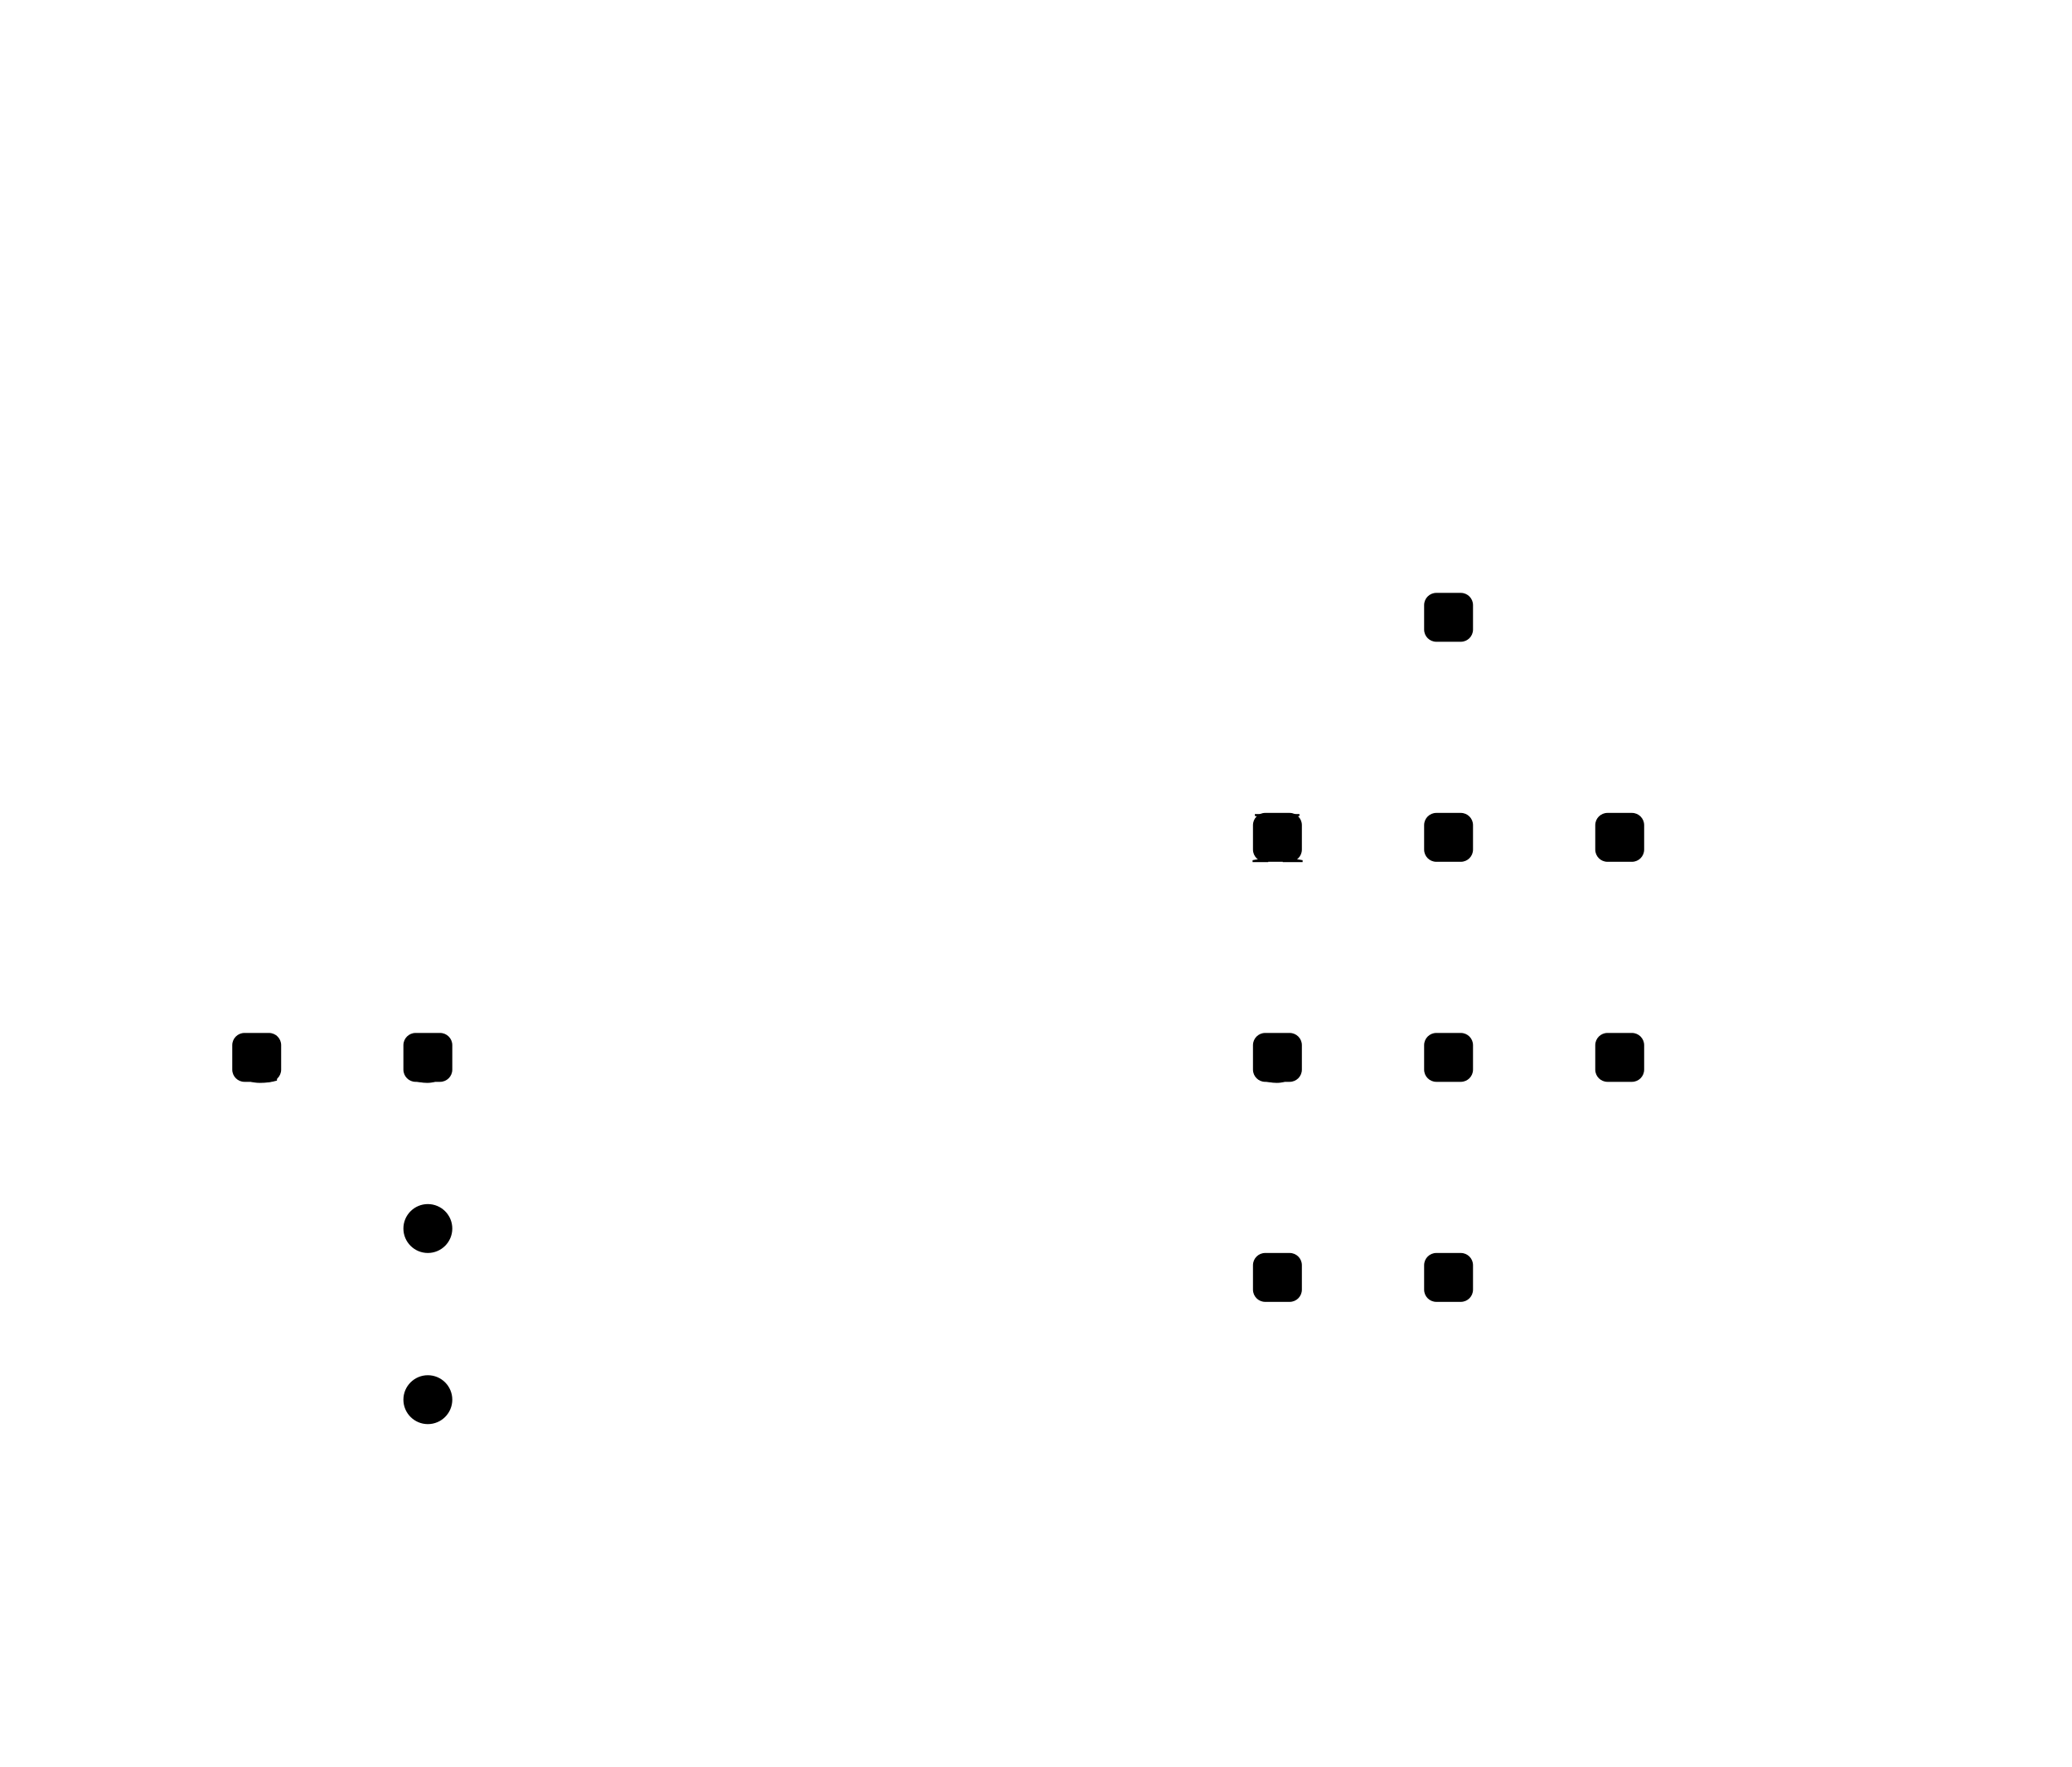
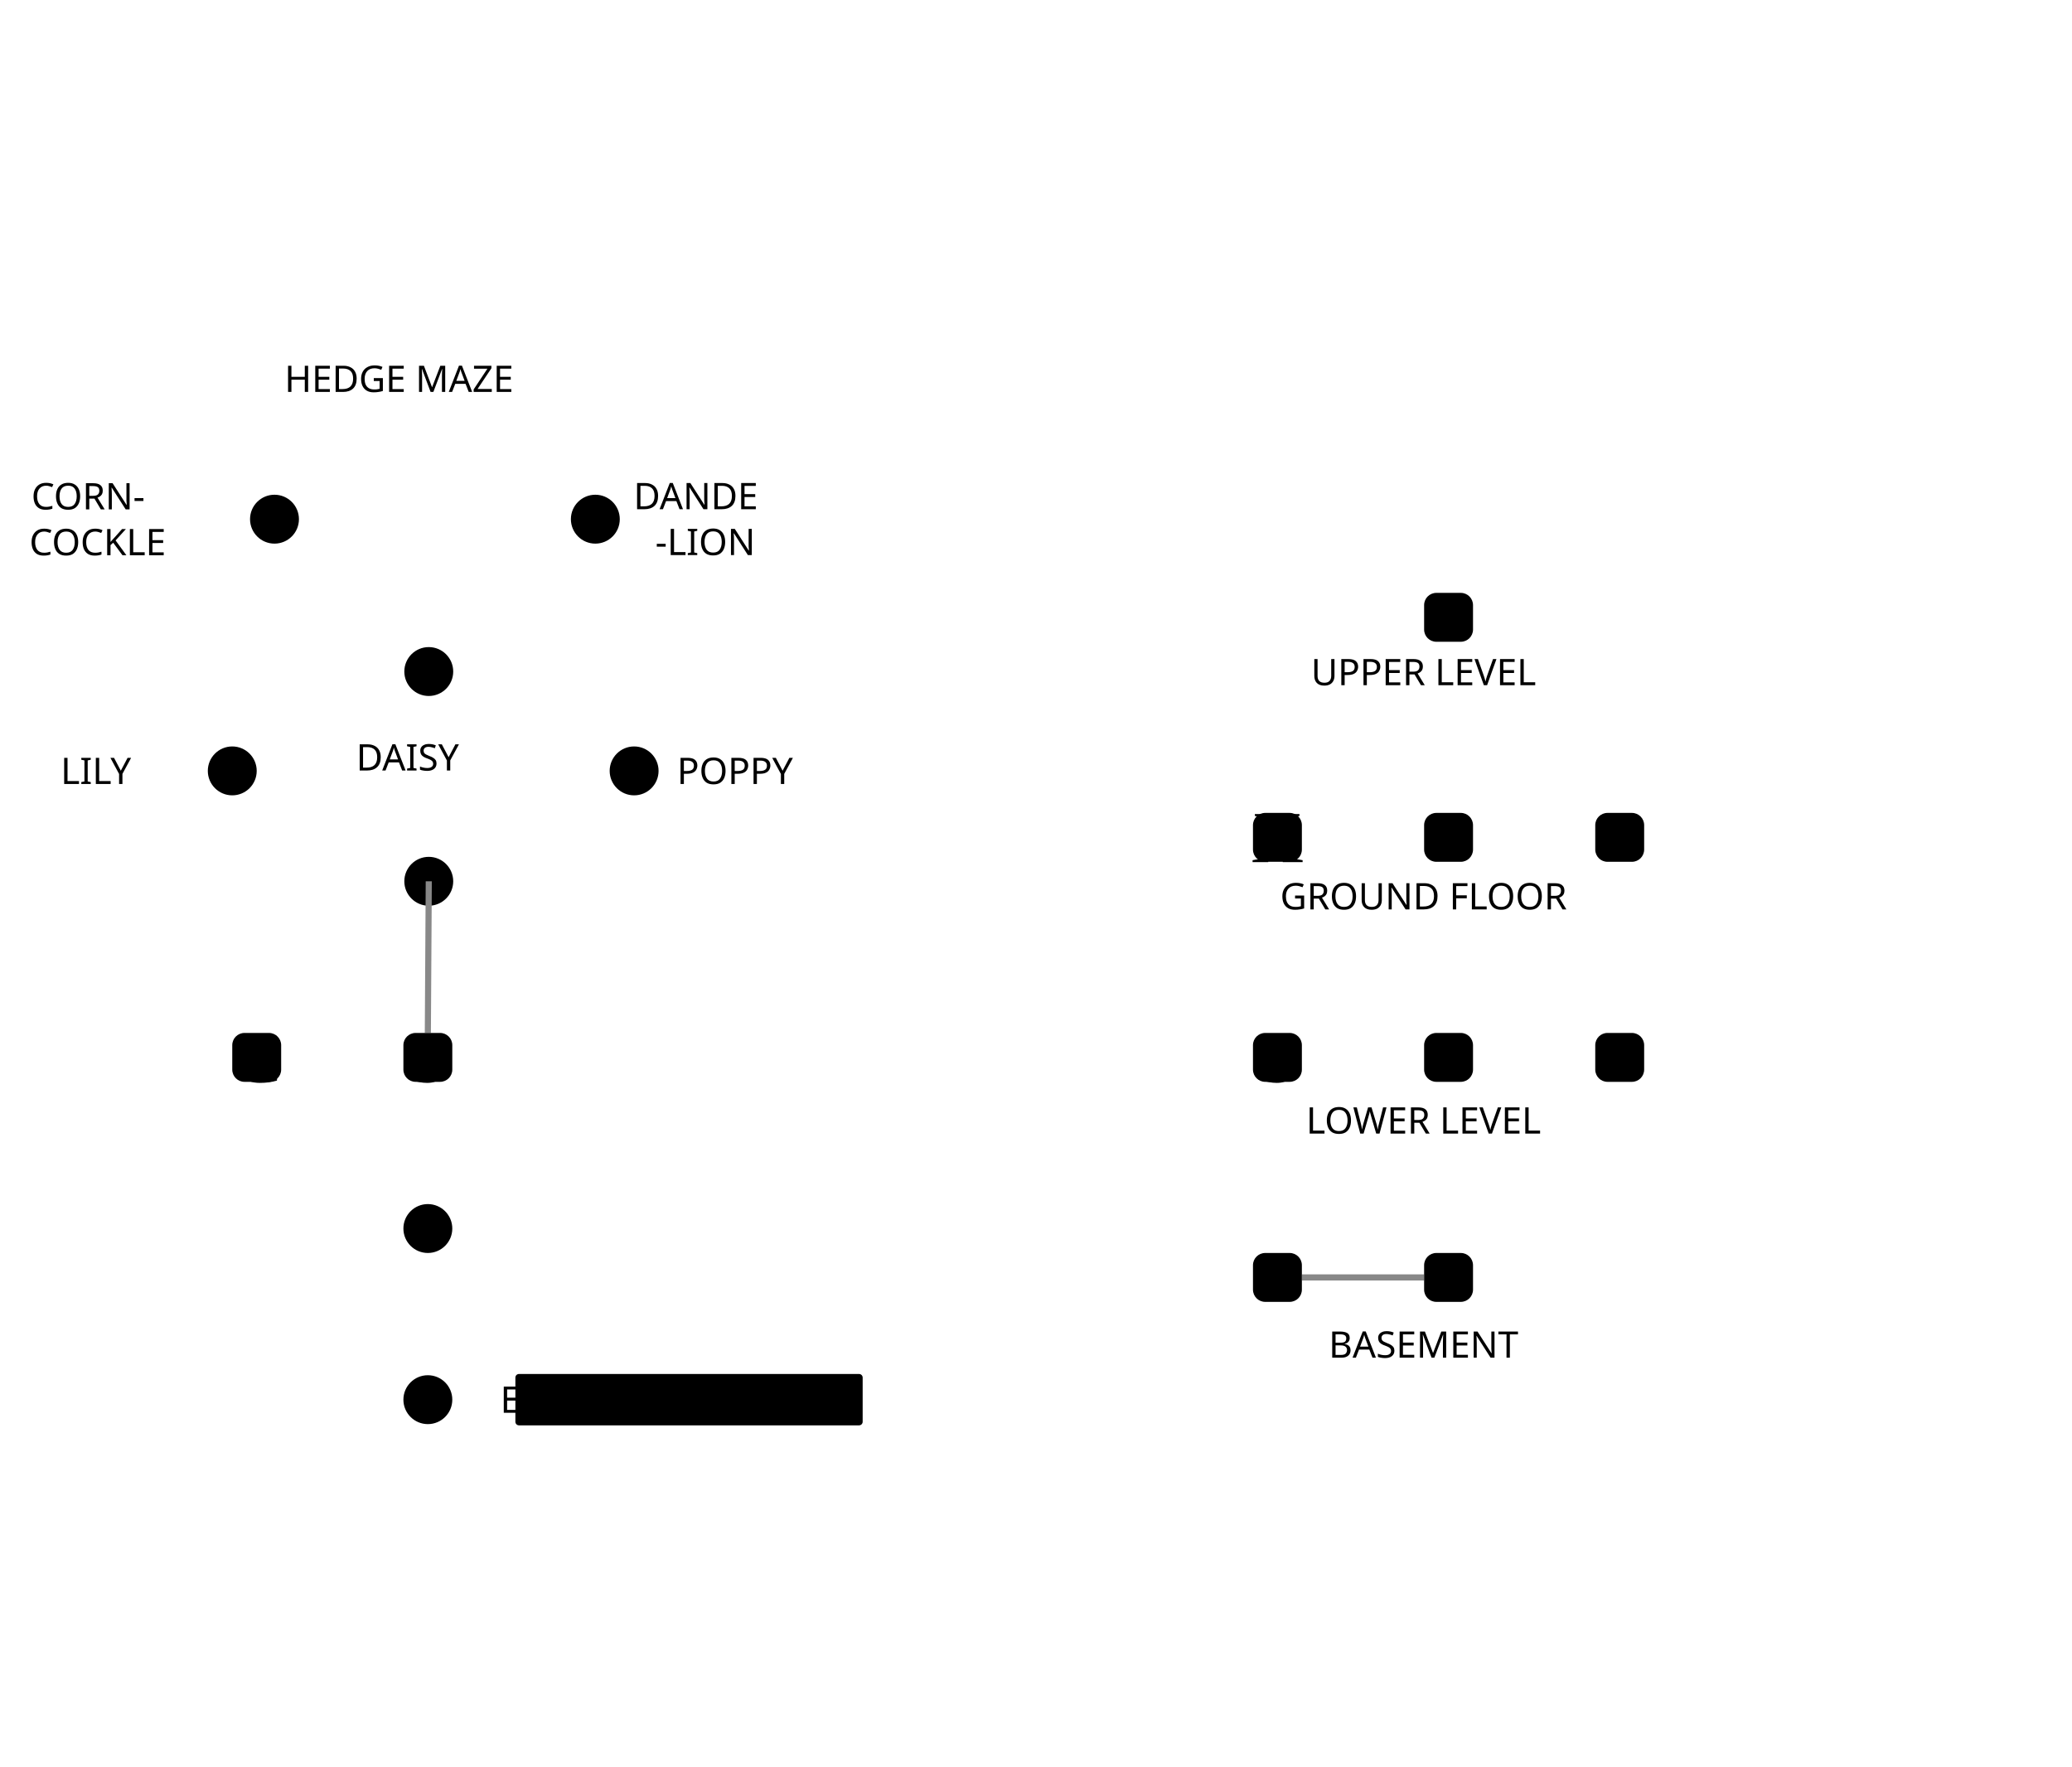
- <svg xmlns="http://www.w3.org/2000/svg" viewBox="0 0 339 289" class="map-svg" data-map-id="65">
-   <g id="layer-artwork" />
+ <svg xmlns="http://www.w3.org/2000/svg" viewBox="0 0 339 289" class="map-svg" data-map-id="65" version="1.1" id="svg5" xml:space="preserve">
+   <defs id="defs5" />
+   <g id="layer-artwork">
+     <rect id="rect35-3" width="56.818" height="8.404" x="84.322" y="224.798" ry="0.588" class="anno-box" style="stroke-width:1" />
+     <text xml:space="preserve" x="112.623" y="231.145" id="text35-6" class="map-label" text-anchor="middle" font-size="6px" style="font-family:'Noto Sans', sans-serif">
+       <tspan x="112.623" y="231.145" style="font-style:normal;font-variant:normal;font-weight:normal;font-stretch:normal;font-family:NotoSans;-inkscape-font-specification:NotoSans" id="tspan35-0">EAST SKUND ROAD</tspan>
+     </text>
+     <path d="M 70,229 H 84.322" id="path116-6" class="exit-offmap" />
+     <text xml:space="preserve" x="236.805" y="112.109" id="text5" class="map-label" text-anchor="middle" font-size="6px" style="font-family:'Noto Sans', sans-serif">
+       <tspan x="236.805" y="112.109" style="font-style:normal;font-variant:normal;font-weight:normal;font-stretch:normal;font-family:NotoSans;-inkscape-font-specification:NotoSans" id="tspan5">UPPER LEVEL</tspan>
+     </text>
+     <text xml:space="preserve" x="236.805" y="148.784" id="text6" class="map-label" text-anchor="middle" font-size="6px" style="font-family:'Noto Sans', sans-serif">
+       <tspan x="236.805" y="148.784" style="font-style:normal;font-variant:normal;font-weight:normal;font-stretch:normal;font-family:NotoSans;-inkscape-font-specification:NotoSans" id="tspan6">GROUND FLOOR</tspan>
+     </text>
+     <text xml:space="preserve" x="236.805" y="185.459" id="text7" class="map-label" text-anchor="middle" font-size="6px" style="font-family:'Noto Sans', sans-serif">
+       <tspan x="236.805" y="185.459" style="font-style:normal;font-variant:normal;font-weight:normal;font-stretch:normal;font-family:NotoSans;-inkscape-font-specification:NotoSans" id="tspan7">LOWER LEVEL</tspan>
+     </text>
+     <text xml:space="preserve" x="236.805" y="222.134" id="text8" class="map-label" text-anchor="middle" font-size="6px" style="font-family:'Noto Sans', sans-serif">
+       <tspan x="236.805" y="222.134" style="font-style:normal;font-variant:normal;font-weight:normal;font-stretch:normal;font-family:NotoSans;-inkscape-font-specification:NotoSans" id="tspan8">BASEMENT</tspan>
+     </text>
+     <path d="m 213,209 h 20" id="path8" class="exit" fill="none" stroke="#888888" />
+     <circle id="circle116" class="room-phantom" cx="44.909" cy="84.943" r="4" />
+     <circle id="circle8" class="room-phantom" cx="97.403" cy="84.943" r="4" />
+     <circle id="circle9" class="room-phantom" cx="70.151" cy="109.87" r="4" />
+     <circle id="circle10" class="room-phantom" cx="38" cy="126.126" r="4" />
+     <circle id="circle11" class="room-phantom" cx="103.748" cy="126.126" r="4" />
+     <circle id="circle12" class="room-phantom" cx="70.151" cy="144.188" r="4" />
+     <text xml:space="preserve" x="69.188" y="64.124" id="text8-4" class="map-label" text-anchor="middle" font-size="6px" style="font-family:'Noto Sans', sans-serif">
+       <tspan x="69.188" y="64.124" style="font-style:normal;font-variant:normal;font-weight:normal;font-stretch:normal;font-family:NotoSans;-inkscape-font-specification:NotoSans" id="tspan8-8">HEDGE MAZE</tspan>
+     </text>
+     <text xml:space="preserve" x="19.878" y="83.338" id="text12" class="map-label-muted" text-anchor="middle" font-size="6px" style="font-family:'Noto Sans', sans-serif">
+       <tspan x="19.878" y="83.338" style="font-style:normal;font-variant:normal;font-weight:normal;font-stretch:normal;font-family:NotoSans;-inkscape-font-specification:NotoSans" id="tspan12">CORN-</tspan>
+       <tspan x="19.878" y="90.838" style="font-style:normal;font-variant:normal;font-weight:normal;font-stretch:normal;font-family:NotoSans;-inkscape-font-specification:NotoSans" id="tspan13">COCKLE</tspan>
+     </text>
+     <text xml:space="preserve" x="119.298" y="83.314" id="text15" class="map-label-muted" text-anchor="middle" font-size="6px" style="font-family:'Noto Sans', sans-serif">
+       <tspan x="119.298" y="83.314" style="font-style:normal;font-variant:normal;font-weight:normal;font-stretch:normal;font-family:NotoSans;-inkscape-font-specification:NotoSans" id="tspan15">DANDE</tspan>
+       <tspan x="119.298" y="90.814" style="font-style:normal;font-variant:normal;font-weight:normal;font-stretch:normal;font-family:NotoSans;-inkscape-font-specification:NotoSans" id="tspan16">-LION</tspan>
+     </text>
+     <text xml:space="preserve" x="124.151" y="128.271" id="text18" class="map-label-muted" text-anchor="middle" font-size="6px" style="font-family:'Noto Sans', sans-serif">
+       <tspan x="124.151" y="128.271" style="font-style:normal;font-variant:normal;font-weight:normal;font-stretch:normal;font-family:NotoSans;-inkscape-font-specification:NotoSans" id="tspan18">POPPY</tspan>
+     </text>
+     <text xml:space="preserve" x="70.583" y="126.063" id="text19" class="map-label-muted" text-anchor="middle" font-size="6px" style="font-family:'Noto Sans', sans-serif">
+       <tspan x="70.583" y="126.063" style="font-style:normal;font-variant:normal;font-weight:normal;font-stretch:normal;font-family:NotoSans;-inkscape-font-specification:NotoSans" id="tspan19">DAISY</tspan>
+     </text>
+     <text xml:space="preserve" x="19.59" y="128.268" id="text20" class="map-label-muted" text-anchor="middle" font-size="6px" style="font-family:'Noto Sans', sans-serif">
+       <tspan x="19.59" y="128.268" style="font-style:normal;font-variant:normal;font-weight:normal;font-stretch:normal;font-family:NotoSans;-inkscape-font-specification:NotoSans" id="tspan20">LILY</tspan>
+     </text>
+     <path d="m 70,169 0.151,-24.812" id="path20" class="exit" fill="none" stroke="#888888" />
+   </g>
  <g id="layer-exits">
    <line id="edge-bcfda2ba9de8adcdd89b2700035fad4883c0e7c6-e52d88c91a932fc97b81e4e72898c52fd618260c" class="exit exit-green" x1="70" y1="201" x2="70" y2="229" />
    <line id="edge-dd8c02346e7d290b3d80134ac9da3980413a817c-ec9a787d226db18f98041ed67da1a93c30a0b7bd" class="exit" x1="237" y1="137" x2="209" y2="137" />
    <line id="edge-521ce53ca1696d3352c501582a8585611688a6ed-bcfda2ba9de8adcdd89b2700035fad4883c0e7c6" class="exit" x1="70" y1="173" x2="70" y2="201" />
    <line id="edge-521ce53ca1696d3352c501582a8585611688a6ed-76034f73bca54b5e4807ce7e39c451e4f3910511" class="exit" x1="70" y1="173" x2="42" y2="173" />
    <line id="edge-4d619f097bac0606f9c45d4e53c9a7fd2ca1ec97-dd8c02346e7d290b3d80134ac9da3980413a817c" class="exit" x1="265" y1="137" x2="237" y2="137" />
    null
    <line id="edge-7756cb282a781bd47456be5526430aefbe698b6d-d7d346f7dc62f8311c3296c6a2fe94608d4f642a" class="exit" x1="209" y1="173" x2="237" y2="173" />
    <line id="edge-c2b9ae44eb1977b5f1fe3593c2e6541685f3ac18-d7d346f7dc62f8311c3296c6a2fe94608d4f642a" class="exit" x1="265" y1="173" x2="237" y2="173" />
    null
  </g>
  <g id="layer-rooms">
    <rect id="room-ec9a787d226db18f98041ed67da1a93c30a0b7bd" class="room indoor room-access" data-label="cosy magic shop" x="205" y="133" width="8" height="8" rx="2" />
-     <text class="room-type-label" x="209" y="137" text-anchor="middle" dominant-baseline="central">X</text>
+     <text class="room-type-label" x="209" y="137" text-anchor="middle" dominant-baseline="central" id="text1">X</text>
    <circle id="room-e52d88c91a932fc97b81e4e72898c52fd618260c" class="room outdoor green" data-label="deeply shaded holloway" cx="70" cy="229" r="4" />
    <circle id="room-bcfda2ba9de8adcdd89b2700035fad4883c0e7c6" class="room outdoor green" data-label="shaded dell outside an unassuming building" cx="70" cy="201" r="4" />
    <rect id="room-521ce53ca1696d3352c501582a8585611688a6ed" class="room indoor room-shop" data-label="cosy kitchen hut" x="66" y="169" width="8" height="8" rx="2" />
-     <text class="room-type-label" x="70" y="173" text-anchor="middle" dominant-baseline="central">S</text>
+     <text class="room-type-label" x="70" y="173" text-anchor="middle" dominant-baseline="central" id="text2">S</text>
    <rect id="room-76034f73bca54b5e4807ce7e39c451e4f3910511" class="room indoor room-clothes" data-label="Multicoloured Swap Shop" x="38" y="169" width="8" height="8" rx="2" />
-     <text class="room-type-label" x="42" y="173" text-anchor="middle" dominant-baseline="central">C</text>
+     <text class="room-type-label" x="42" y="173" text-anchor="middle" dominant-baseline="central" id="text3">C</text>
    <rect id="room-dd8c02346e7d290b3d80134ac9da3980413a817c" class="room indoor" data-label="inside a colossal tree" x="233" y="133" width="8" height="8" rx="2" />
-     <polygon class="stair-symbol" points="237,140 234.5,135 239.5,135" />
+     <polygon class="stair-symbol" points="237,140 234.5,135 239.5,135" id="polygon3" />
    <rect id="room-4d619f097bac0606f9c45d4e53c9a7fd2ca1ec97" class="room indoor" data-label="study area" x="261" y="133" width="8" height="8" rx="2" />
    <rect id="room-c335fcc2523061692ed4fd87ed67189eb89acde6" class="room indoor" data-label="raised platform inside a tree" x="233" y="97" width="8" height="8" rx="2" />
    <rect id="room-d7d346f7dc62f8311c3296c6a2fe94608d4f642a" class="room indoor" data-label="amidst the roots of a colossal tree" x="233" y="169" width="8" height="8" rx="2" />
-     <polygon class="stair-symbol" points="237,170 239.5,173 237,176 234.5,173" />
+     <polygon class="stair-symbol" points="237,170 239.5,173 237,176 234.5,173" id="polygon4" />
    <rect id="room-7756cb282a781bd47456be5526430aefbe698b6d" class="room indoor room-shop" data-label="well-equipped workshop" x="205" y="169" width="8" height="8" rx="2" />
-     <text class="room-type-label" x="209" y="173" text-anchor="middle" dominant-baseline="central">S</text>
+     <text class="room-type-label" x="209" y="173" text-anchor="middle" dominant-baseline="central" id="text4">S</text>
    <rect id="room-c2b9ae44eb1977b5f1fe3593c2e6541685f3ac18" class="room indoor" data-label="eerie gymnasium" x="261" y="169" width="8" height="8" rx="2" />
    <rect id="room-56e1c37f3335e6bf9c5cc5ec316e983be456f6b2" class="room indoor" data-label="chalk-marked room" x="205" y="205" width="8" height="8" rx="2" />
    <rect id="room-d90f661af47f2ae0ce22c27a9eebfa35b0f21211" class="room indoor" data-label="comfortable lounge area" x="233" y="205" width="8" height="8" rx="2" />
-     <polygon class="stair-symbol" points="237,206 234.5,211 239.5,211" />
+     <polygon class="stair-symbol" points="237,206 234.5,211 239.5,211" id="polygon5" />
  </g>
  <g id="layer-room-labels" />
  <g id="layer-labels" />
</svg>
